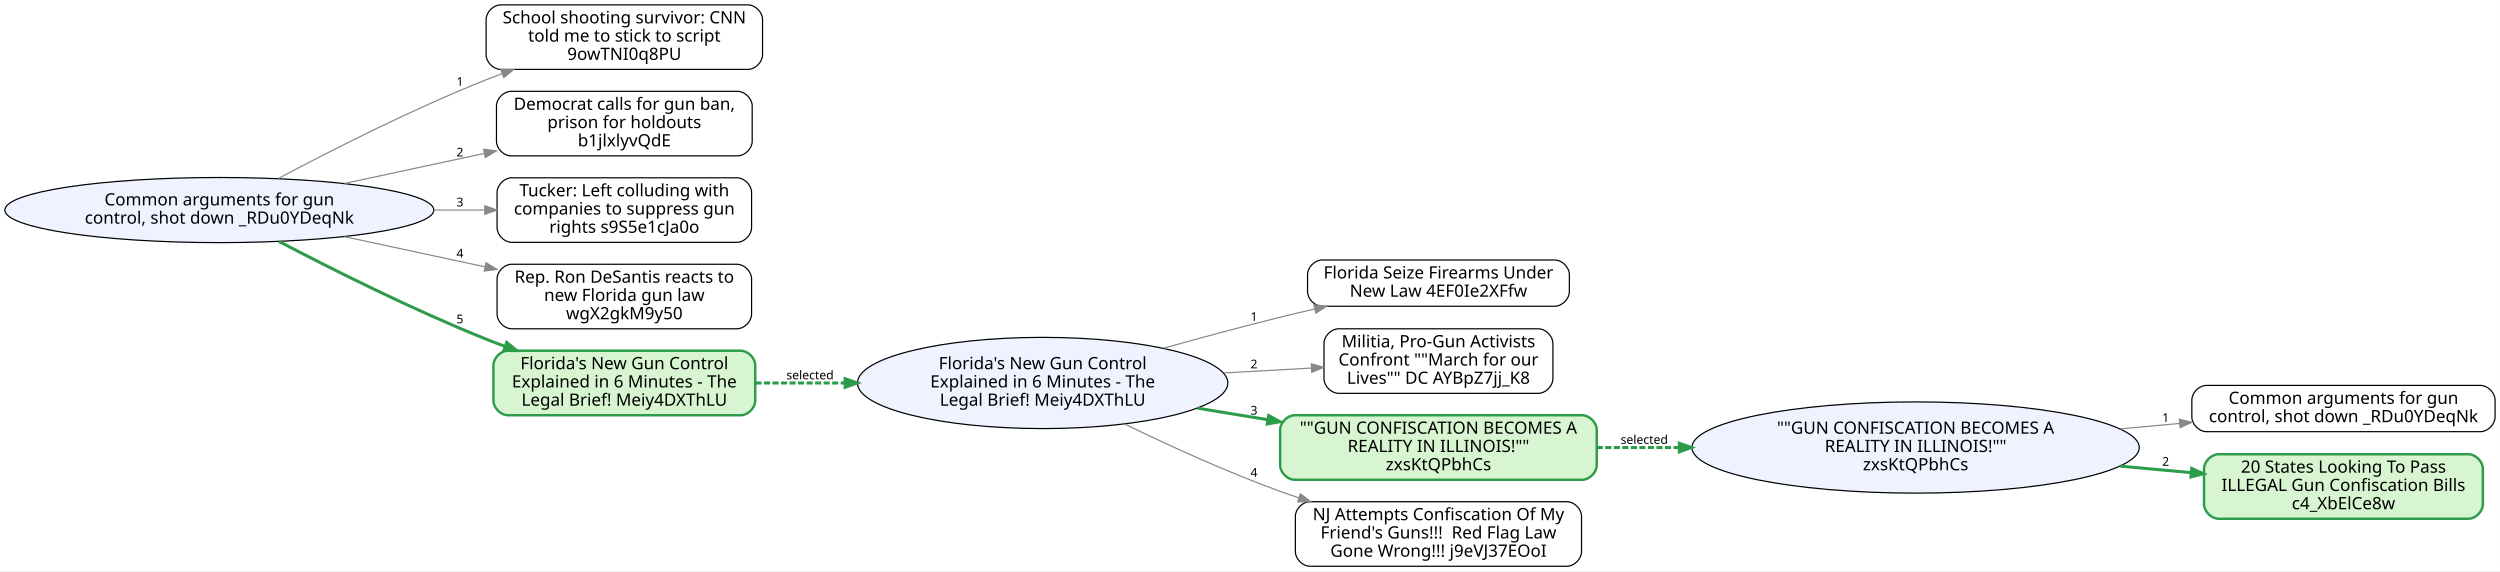
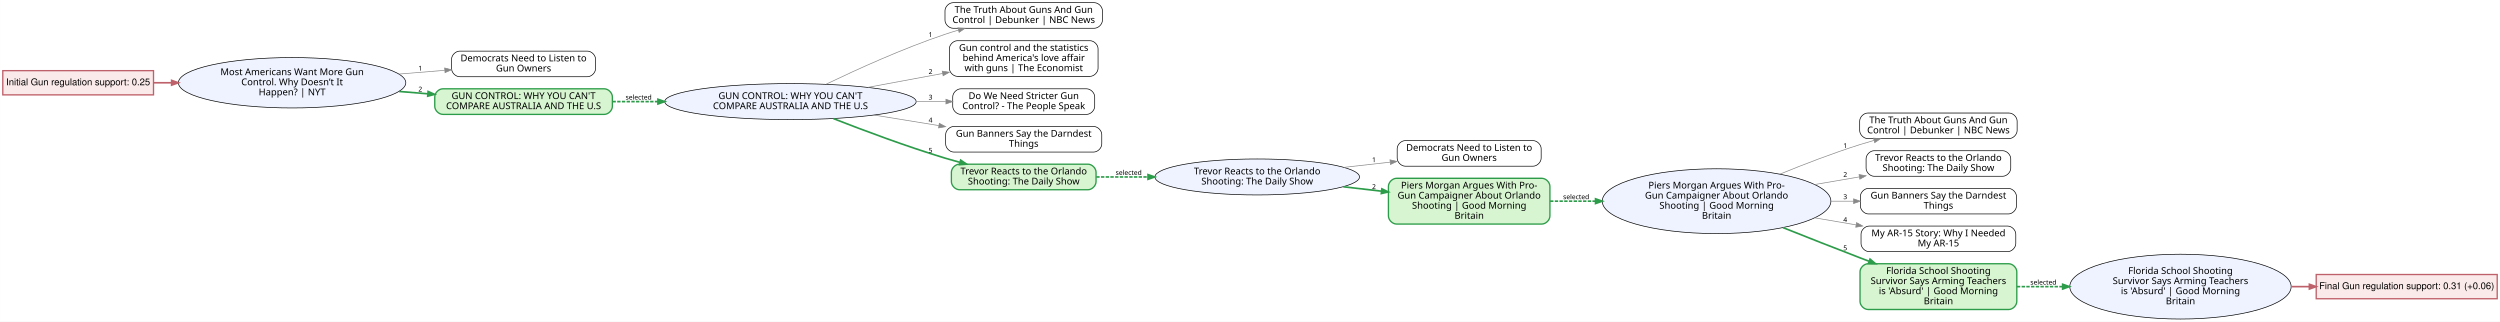
- <svg xmlns="http://www.w3.org/2000/svg" width="2053pt" height="469pt" viewBox="0.00 0.00 2052.89 469.00">
-   <g id="graph0" class="graph" transform="scale(1 1) rotate(0) translate(4 465)">
-     <polygon fill="white" stroke="transparent" points="-4,4 -4,-465 2048.89,-465 2048.89,4 -4,4" />
+ <svg xmlns="http://www.w3.org/2000/svg" width="3715pt" height="478pt" viewBox="0.00 0.00 3715.33 478.08">
+   <g id="graph0" class="graph" transform="scale(1 1) rotate(0) translate(4 474.08)">
+     <polygon fill="white" stroke="transparent" points="-4,4 -4,-474.08 3711.33,-474.08 3711.33,4 -4,4" />
    <g id="node1" class="node">
-       <ellipse fill="#eef3ff" stroke="black" cx="176.07" cy="-292.5" rx="176.14" ry="26.74" />
-       <text text-anchor="middle" x="176.07" y="-296.3" font-family="Times-Roman" font-size="14.00">Common arguments for gun</text>
-       <text text-anchor="middle" x="176.07" y="-281.3" font-family="Times-Roman" font-size="14.00">control, shot down _RDu0YDeqNk</text>
+       <polygon fill="#fbeaea" stroke="#bf616a" stroke-width="2" points="224,-369.08 0,-369.08 0,-333.08 224,-333.08 224,-369.08" />
+       <text text-anchor="middle" x="112" y="-347.38" font-family="Helvetica" font-size="14.00">Initial Gun regulation support: 0.25</text>
+     </g>
+     <g id="node3" class="node">
+       <ellipse fill="#eef3ff" stroke="black" cx="430" cy="-351.08" rx="169" ry="37.45" />
+       <text text-anchor="middle" x="430" y="-362.38" font-family="Times-Roman" font-size="14.00">Most Americans Want More Gun</text>
+       <text text-anchor="middle" x="430" y="-347.38" font-family="Times-Roman" font-size="14.00">Control. Why Doesn’t It</text>
+       <text text-anchor="middle" x="430" y="-332.38" font-family="Times-Roman" font-size="14.00">Happen? | NYT</text>
+     </g>
+     <g id="edge18" class="edge">
+       <path fill="none" stroke="#bf616a" stroke-width="2.5" d="M224.41,-351.08C233.06,-351.08 241.91,-351.08 250.86,-351.08" />
+       <polygon fill="#bf616a" stroke="#bf616a" stroke-width="2.5" points="250.98,-354.58 260.98,-351.08 250.98,-347.58 250.98,-354.58" />
    </g>
    <g id="node2" class="node">
-       <path fill="#ffffff" stroke="black" d="M610.14,-461C610.14,-461 407.14,-461 407.14,-461 401.14,-461 395.14,-455 395.14,-449 395.14,-449 395.14,-420 395.14,-420 395.14,-414 401.14,-408 407.14,-408 407.14,-408 610.14,-408 610.14,-408 616.14,-408 622.14,-414 622.14,-420 622.14,-420 622.14,-449 622.14,-449 622.14,-455 616.14,-461 610.14,-461" />
-       <text text-anchor="middle" x="508.64" y="-445.8" font-family="Times-Roman" font-size="14.00">School shooting survivor: CNN</text>
-       <text text-anchor="middle" x="508.64" y="-430.8" font-family="Times-Roman" font-size="14.00">told me to stick to script</text>
-       <text text-anchor="middle" x="508.64" y="-415.8" font-family="Times-Roman" font-size="14.00">9owTNI0q8PU</text>
+       <polygon fill="#fbeaea" stroke="#bf616a" stroke-width="2" points="3707.33,-66.08 3438.33,-66.08 3438.33,-30.08 3707.33,-30.08 3707.33,-66.08" />
+       <text text-anchor="middle" x="3572.83" y="-44.38" font-family="Helvetica" font-size="14.00">Final Gun regulation support: 0.31 (+0.06)</text>
+     </g>
+     <g id="node4" class="node">
+       <path fill="#ffffff" stroke="black" d="M869,-398.08C869,-398.08 679,-398.08 679,-398.08 673,-398.08 667,-392.08 667,-386.08 667,-386.08 667,-372.08 667,-372.08 667,-366.08 673,-360.08 679,-360.08 679,-360.08 869,-360.08 869,-360.08 875,-360.08 881,-366.08 881,-372.08 881,-372.08 881,-386.08 881,-386.08 881,-392.08 875,-398.08 869,-398.08" />
+       <text text-anchor="middle" x="774" y="-382.88" font-family="Times-Roman" font-size="14.00">Democrats Need to Listen to</text>
+       <text text-anchor="middle" x="774" y="-367.88" font-family="Times-Roman" font-size="14.00">Gun Owners</text>
    </g>
    <g id="edge1" class="edge">
-       <path fill="none" stroke="#888888" d="M224.6,-318.48C268.14,-341.64 334.8,-375.48 395.14,-399.5 399.37,-401.18 403.71,-402.84 408.12,-404.46" />
-       <polygon fill="#888888" stroke="#888888" points="407.26,-407.87 417.85,-407.94 409.62,-401.28 407.26,-407.87" />
-       <text text-anchor="middle" x="373.64" y="-394.5" font-family="Times-Roman" font-size="10.00">1</text>
-     </g>
-     <g id="node3" class="node">
-       <path fill="#ffffff" stroke="black" d="M601.64,-390C601.64,-390 415.64,-390 415.64,-390 409.64,-390 403.64,-384 403.64,-378 403.64,-378 403.64,-349 403.64,-349 403.64,-343 409.64,-337 415.64,-337 415.64,-337 601.64,-337 601.64,-337 607.64,-337 613.64,-343 613.64,-349 613.64,-349 613.64,-378 613.64,-378 613.64,-384 607.64,-390 601.64,-390" />
-       <text text-anchor="middle" x="508.64" y="-374.8" font-family="Times-Roman" font-size="14.00">Democrat calls for gun ban,</text>
-       <text text-anchor="middle" x="508.64" y="-359.8" font-family="Times-Roman" font-size="14.00">prison for holdouts</text>
-       <text text-anchor="middle" x="508.64" y="-344.8" font-family="Times-Roman" font-size="14.00">b1jlxlyvQdE</text>
+       <path fill="none" stroke="#888888" d="M588.98,-364.02C611.8,-365.89 634.92,-367.78 656.72,-369.56" />
+       <polygon fill="#888888" stroke="#888888" points="656.72,-373.08 666.97,-370.4 657.29,-366.1 656.72,-373.08" />
+       <text text-anchor="middle" x="620.5" y="-369.08" font-family="Times-Roman" font-size="10.00">1</text>
+     </g>
+     <g id="node5" class="node">
+       <path fill="#d7f5d0" stroke="#2d9c4a" stroke-width="2" d="M894,-342.08C894,-342.08 654,-342.08 654,-342.08 648,-342.08 642,-336.08 642,-330.08 642,-330.08 642,-316.08 642,-316.08 642,-310.08 648,-304.08 654,-304.08 654,-304.08 894,-304.08 894,-304.08 900,-304.08 906,-310.08 906,-316.08 906,-316.08 906,-330.08 906,-330.08 906,-336.08 900,-342.08 894,-342.08" />
+       <text text-anchor="middle" x="774" y="-326.88" font-family="Times-Roman" font-size="14.00">GUN CONTROL: WHY YOU CAN'T</text>
+       <text text-anchor="middle" x="774" y="-311.88" font-family="Times-Roman" font-size="14.00">COMPARE AUSTRALIA AND THE U.S</text>
    </g>
    <g id="edge2" class="edge">
-       <path fill="none" stroke="#888888" d="M278.95,-314.38C315.26,-322.18 356.38,-331.01 393.64,-339.01" />
-       <polygon fill="#888888" stroke="#888888" points="393.02,-342.46 403.53,-341.14 394.49,-335.62 393.02,-342.46" />
-       <text text-anchor="middle" x="373.64" y="-336.5" font-family="Times-Roman" font-size="10.00">2</text>
-     </g>
-     <g id="node4" class="node">
-       <path fill="#ffffff" stroke="black" d="M601.14,-319C601.14,-319 416.14,-319 416.14,-319 410.14,-319 404.14,-313 404.14,-307 404.14,-307 404.14,-278 404.14,-278 404.14,-272 410.14,-266 416.14,-266 416.14,-266 601.14,-266 601.14,-266 607.14,-266 613.14,-272 613.14,-278 613.14,-278 613.14,-307 613.14,-307 613.14,-313 607.14,-319 601.14,-319" />
-       <text text-anchor="middle" x="508.64" y="-303.8" font-family="Times-Roman" font-size="14.00">Tucker: Left colluding with</text>
-       <text text-anchor="middle" x="508.64" y="-288.8" font-family="Times-Roman" font-size="14.00">companies to suppress gun</text>
-       <text text-anchor="middle" x="508.64" y="-273.8" font-family="Times-Roman" font-size="14.00">rights s9S5e1cJa0o</text>
+       <path fill="none" stroke="#2d9c4a" stroke-width="2.5" d="M588.98,-338.15C603.21,-336.98 617.55,-335.81 631.62,-334.66" />
+       <polygon fill="#2d9c4a" stroke="#2d9c4a" stroke-width="2.5" points="632.13,-338.13 641.81,-333.82 631.56,-331.15 632.13,-338.13" />
+       <text text-anchor="middle" x="620.5" y="-338.08" font-family="Times-Roman" font-size="10.00">2</text>
+     </g>
+     <g id="node6" class="node">
+       <ellipse fill="#eef3ff" stroke="black" cx="1170.67" cy="-323.08" rx="186.85" ry="26.74" />
+       <text text-anchor="middle" x="1170.67" y="-326.88" font-family="Times-Roman" font-size="14.00">GUN CONTROL: WHY YOU CAN'T</text>
+       <text text-anchor="middle" x="1170.67" y="-311.88" font-family="Times-Roman" font-size="14.00">COMPARE AUSTRALIA AND THE U.S</text>
+     </g>
+     <g id="edge15" class="edge">
+       <path fill="none" stroke="#2d9c4a" stroke-width="2.5" stroke-dasharray="5,2" d="M906.14,-323.08C927.83,-323.08 950.73,-323.08 973.6,-323.08" />
+       <polygon fill="#2d9c4a" stroke="#2d9c4a" stroke-width="2.5" points="973.75,-326.58 983.75,-323.08 973.75,-319.58 973.75,-326.58" />
+       <text text-anchor="middle" x="945" y="-326.08" font-family="Times-Roman" font-size="10.00">selected</text>
+     </g>
+     <g id="node7" class="node">
+       <path fill="#ffffff" stroke="black" d="M1622.35,-470.08C1622.35,-470.08 1412.35,-470.08 1412.35,-470.08 1406.35,-470.08 1400.35,-464.08 1400.35,-458.08 1400.35,-458.08 1400.35,-444.08 1400.35,-444.08 1400.35,-438.08 1406.35,-432.08 1412.35,-432.08 1412.35,-432.08 1622.35,-432.08 1622.35,-432.08 1628.35,-432.08 1634.35,-438.08 1634.35,-444.08 1634.35,-444.08 1634.35,-458.08 1634.35,-458.08 1634.35,-464.08 1628.35,-470.08 1622.35,-470.08" />
+       <text text-anchor="middle" x="1517.35" y="-454.88" font-family="Times-Roman" font-size="14.00">The Truth About Guns And Gun</text>
+       <text text-anchor="middle" x="1517.35" y="-439.88" font-family="Times-Roman" font-size="14.00">Control | Debunker | NBC News</text>
    </g>
    <g id="edge3" class="edge">
-       <path fill="none" stroke="#888888" d="M352.52,-292.5C366.56,-292.5 380.5,-292.5 393.93,-292.5" />
-       <polygon fill="#888888" stroke="#888888" points="394.1,-296 404.1,-292.5 394.1,-289 394.1,-296" />
-       <text text-anchor="middle" x="373.64" y="-295.5" font-family="Times-Roman" font-size="10.00">3</text>
-     </g>
-     <g id="node5" class="node">
-       <path fill="#ffffff" stroke="black" d="M601.14,-248C601.14,-248 416.14,-248 416.14,-248 410.14,-248 404.14,-242 404.14,-236 404.14,-236 404.14,-207 404.14,-207 404.14,-201 410.14,-195 416.14,-195 416.14,-195 601.14,-195 601.14,-195 607.14,-195 613.14,-201 613.14,-207 613.14,-207 613.14,-236 613.14,-236 613.14,-242 607.14,-248 601.14,-248" />
-       <text text-anchor="middle" x="508.64" y="-232.8" font-family="Times-Roman" font-size="14.00">Rep. Ron DeSantis reacts to</text>
-       <text text-anchor="middle" x="508.64" y="-217.8" font-family="Times-Roman" font-size="14.00">new Florida gun law</text>
-       <text text-anchor="middle" x="508.64" y="-202.8" font-family="Times-Roman" font-size="14.00">wgX2gkM9y50</text>
+       <path fill="none" stroke="#888888" d="M1223.77,-349C1269.47,-370.97 1338.13,-402.15 1400.35,-423.08 1406.75,-425.24 1413.4,-427.29 1420.13,-429.25" />
+       <polygon fill="#888888" stroke="#888888" points="1419.46,-432.69 1430.03,-432.03 1421.35,-425.96 1419.46,-432.69" />
+       <text text-anchor="middle" x="1378.85" y="-419.08" font-family="Times-Roman" font-size="10.00">1</text>
+     </g>
+     <g id="node8" class="node">
+       <path fill="#ffffff" stroke="black" d="M1615.85,-413.58C1615.85,-413.58 1418.85,-413.58 1418.85,-413.58 1412.85,-413.58 1406.85,-407.58 1406.85,-401.58 1406.85,-401.58 1406.85,-372.58 1406.85,-372.58 1406.85,-366.58 1412.85,-360.58 1418.85,-360.58 1418.85,-360.58 1615.85,-360.58 1615.85,-360.58 1621.85,-360.58 1627.85,-366.58 1627.85,-372.58 1627.85,-372.58 1627.85,-401.58 1627.85,-401.58 1627.85,-407.58 1621.85,-413.58 1615.85,-413.58" />
+       <text text-anchor="middle" x="1517.35" y="-398.38" font-family="Times-Roman" font-size="14.00">Gun control and the statistics</text>
+       <text text-anchor="middle" x="1517.35" y="-383.38" font-family="Times-Roman" font-size="14.00">behind America's love affair</text>
+       <text text-anchor="middle" x="1517.35" y="-368.38" font-family="Times-Roman" font-size="14.00">with guns | The Economist</text>
    </g>
    <g id="edge4" class="edge">
-       <path fill="none" stroke="#888888" d="M278.95,-270.62C315.43,-262.78 356.77,-253.9 394.18,-245.87" />
-       <polygon fill="#888888" stroke="#888888" points="395.06,-249.26 404.1,-243.74 393.59,-242.42 395.06,-249.26" />
-       <text text-anchor="middle" x="373.64" y="-253.5" font-family="Times-Roman" font-size="10.00">4</text>
-     </g>
-     <g id="node6" class="node">
-       <path fill="#d7f5d0" stroke="#2d9c4a" stroke-width="2" d="M604.14,-177C604.14,-177 413.14,-177 413.14,-177 407.14,-177 401.14,-171 401.14,-165 401.14,-165 401.14,-136 401.14,-136 401.14,-130 407.14,-124 413.14,-124 413.14,-124 604.14,-124 604.14,-124 610.14,-124 616.14,-130 616.14,-136 616.14,-136 616.14,-165 616.14,-165 616.14,-171 610.14,-177 604.14,-177" />
-       <text text-anchor="middle" x="508.64" y="-161.8" font-family="Times-Roman" font-size="14.00">Florida's New Gun Control</text>
-       <text text-anchor="middle" x="508.64" y="-146.8" font-family="Times-Roman" font-size="14.00">Explained in 6 Minutes - The</text>
-       <text text-anchor="middle" x="508.64" y="-131.8" font-family="Times-Roman" font-size="14.00">Legal Brief! Meiy4DXThLU</text>
+       <path fill="none" stroke="#888888" d="M1285.97,-344.31C1321.52,-350.91 1360.81,-358.2 1396.72,-364.87" />
+       <polygon fill="#888888" stroke="#888888" points="1396.28,-368.35 1406.75,-366.73 1397.56,-361.47 1396.28,-368.35" />
+       <text text-anchor="middle" x="1378.85" y="-364.08" font-family="Times-Roman" font-size="10.00">2</text>
+     </g>
+     <g id="node9" class="node">
+       <path fill="#ffffff" stroke="black" d="M1610.85,-342.08C1610.85,-342.08 1423.85,-342.08 1423.85,-342.08 1417.85,-342.08 1411.85,-336.08 1411.85,-330.08 1411.85,-330.08 1411.85,-316.08 1411.85,-316.08 1411.85,-310.08 1417.85,-304.08 1423.85,-304.08 1423.85,-304.08 1610.85,-304.08 1610.85,-304.08 1616.85,-304.08 1622.85,-310.08 1622.85,-316.08 1622.85,-316.08 1622.85,-330.08 1622.85,-330.08 1622.85,-336.08 1616.85,-342.08 1610.85,-342.08" />
+       <text text-anchor="middle" x="1517.35" y="-326.88" font-family="Times-Roman" font-size="14.00">Do We Need Stricter Gun</text>
+       <text text-anchor="middle" x="1517.35" y="-311.88" font-family="Times-Roman" font-size="14.00">Control? - The People Speak</text>
    </g>
    <g id="edge5" class="edge">
-       <path fill="none" stroke="#2d9c4a" stroke-width="2.5" d="M225.11,-266.69C268.7,-243.85 335.16,-210.53 395.14,-186.5 400.2,-184.47 405.41,-182.48 410.71,-180.54" />
-       <polygon fill="#2d9c4a" stroke="#2d9c4a" stroke-width="2.5" points="412.07,-183.77 420.29,-177.09 409.7,-177.18 412.07,-183.77" />
-       <text text-anchor="middle" x="373.64" y="-199.5" font-family="Times-Roman" font-size="10.00">5</text>
-     </g>
-     <g id="node7" class="node">
-       <ellipse fill="#eef3ff" stroke="black" cx="852.17" cy="-150.5" rx="152.06" ry="37.45" />
-       <text text-anchor="middle" x="852.17" y="-161.8" font-family="Times-Roman" font-size="14.00">Florida's New Gun Control</text>
-       <text text-anchor="middle" x="852.17" y="-146.8" font-family="Times-Roman" font-size="14.00">Explained in 6 Minutes - The</text>
-       <text text-anchor="middle" x="852.17" y="-131.8" font-family="Times-Roman" font-size="14.00">Legal Brief! Meiy4DXThLU</text>
+       <path fill="none" stroke="#888888" d="M1357.38,-323.08C1372.36,-323.08 1387.21,-323.08 1401.47,-323.08" />
+       <polygon fill="#888888" stroke="#888888" points="1401.74,-326.58 1411.74,-323.08 1401.74,-319.58 1401.74,-326.58" />
+       <text text-anchor="middle" x="1378.85" y="-326.08" font-family="Times-Roman" font-size="10.00">3</text>
+     </g>
+     <g id="node10" class="node">
+       <path fill="#ffffff" stroke="black" d="M1621.35,-286.08C1621.35,-286.08 1413.35,-286.08 1413.35,-286.08 1407.35,-286.08 1401.35,-280.08 1401.35,-274.08 1401.35,-274.08 1401.35,-260.08 1401.35,-260.08 1401.35,-254.08 1407.35,-248.08 1413.35,-248.08 1413.35,-248.08 1621.35,-248.08 1621.35,-248.08 1627.35,-248.08 1633.35,-254.08 1633.35,-260.08 1633.35,-260.08 1633.35,-274.08 1633.35,-274.08 1633.35,-280.08 1627.35,-286.08 1621.35,-286.08" />
+       <text text-anchor="middle" x="1517.35" y="-270.88" font-family="Times-Roman" font-size="14.00">Gun Banners Say the Darndest</text>
+       <text text-anchor="middle" x="1517.35" y="-255.88" font-family="Times-Roman" font-size="14.00">Things</text>
+     </g>
+     <g id="edge6" class="edge">
+       <path fill="none" stroke="#888888" d="M1295.14,-303.02C1326.34,-297.96 1359.87,-292.51 1391.15,-287.42" />
+       <polygon fill="#888888" stroke="#888888" points="1391.91,-290.85 1401.22,-285.79 1390.79,-283.94 1391.91,-290.85" />
+       <text text-anchor="middle" x="1378.85" y="-292.08" font-family="Times-Roman" font-size="10.00">4</text>
+     </g>
+     <g id="node11" class="node">
+       <path fill="#d7f5d0" stroke="#2d9c4a" stroke-width="2" d="M1612.85,-230.08C1612.85,-230.08 1421.85,-230.08 1421.85,-230.08 1415.85,-230.08 1409.85,-224.08 1409.85,-218.08 1409.85,-218.08 1409.85,-204.08 1409.85,-204.08 1409.85,-198.08 1415.85,-192.08 1421.85,-192.08 1421.85,-192.08 1612.85,-192.08 1612.85,-192.08 1618.85,-192.08 1624.85,-198.08 1624.85,-204.08 1624.85,-204.08 1624.85,-218.08 1624.85,-218.08 1624.85,-224.08 1618.85,-230.08 1612.85,-230.08" />
+       <text text-anchor="middle" x="1517.35" y="-214.88" font-family="Times-Roman" font-size="14.00">Trevor Reacts to the Orlando</text>
+       <text text-anchor="middle" x="1517.35" y="-199.88" font-family="Times-Roman" font-size="14.00">Shooting: The Daily Show</text>
+     </g>
+     <g id="edge7" class="edge">
+       <path fill="none" stroke="#2d9c4a" stroke-width="2.5" d="M1234.59,-297.75C1280.16,-279.95 1343.48,-256.33 1400.35,-239.08 1407.52,-236.91 1414.97,-234.79 1422.5,-232.76" />
+       <polygon fill="#2d9c4a" stroke="#2d9c4a" stroke-width="2.5" points="1423.63,-236.08 1432.4,-230.13 1421.84,-229.31 1423.63,-236.08" />
+       <text text-anchor="middle" x="1378.85" y="-247.08" font-family="Times-Roman" font-size="10.00">5</text>
+     </g>
+     <g id="node12" class="node">
+       <ellipse fill="#eef3ff" stroke="black" cx="1864.38" cy="-211.08" rx="152.06" ry="26.74" />
+       <text text-anchor="middle" x="1864.38" y="-214.88" font-family="Times-Roman" font-size="14.00">Trevor Reacts to the Orlando</text>
+       <text text-anchor="middle" x="1864.38" y="-199.88" font-family="Times-Roman" font-size="14.00">Shooting: The Daily Show</text>
+     </g>
+     <g id="edge16" class="edge">
+       <path fill="none" stroke="#2d9c4a" stroke-width="2.5" stroke-dasharray="5,2" d="M1625.16,-211.08C1649.44,-211.08 1675.77,-211.08 1701.77,-211.08" />
+       <polygon fill="#2d9c4a" stroke="#2d9c4a" stroke-width="2.5" points="1702.1,-214.58 1712.1,-211.08 1702.1,-207.58 1702.1,-214.58" />
+       <text text-anchor="middle" x="1673.35" y="-214.08" font-family="Times-Roman" font-size="10.00">selected</text>
+     </g>
+     <g id="node13" class="node">
+       <path fill="#ffffff" stroke="black" d="M2274.41,-265.08C2274.41,-265.08 2084.41,-265.08 2084.41,-265.08 2078.41,-265.08 2072.41,-259.08 2072.41,-253.08 2072.41,-253.08 2072.41,-239.08 2072.41,-239.08 2072.41,-233.08 2078.41,-227.08 2084.41,-227.08 2084.41,-227.08 2274.41,-227.08 2274.41,-227.08 2280.41,-227.08 2286.41,-233.08 2286.41,-239.08 2286.41,-239.08 2286.41,-253.08 2286.41,-253.08 2286.41,-259.08 2280.41,-265.08 2274.41,-265.08" />
+       <text text-anchor="middle" x="2179.41" y="-249.88" font-family="Times-Roman" font-size="14.00">Democrats Need to Listen to</text>
+       <text text-anchor="middle" x="2179.41" y="-234.88" font-family="Times-Roman" font-size="14.00">Gun Owners</text>
+     </g>
+     <g id="edge8" class="edge">
+       <path fill="none" stroke="#888888" d="M1993.15,-225.37C2015.87,-227.91 2039.43,-230.54 2061.82,-233.05" />
+       <polygon fill="#888888" stroke="#888888" points="2061.7,-236.56 2072.02,-234.19 2062.47,-229.6 2061.7,-236.56" />
+       <text text-anchor="middle" x="2037.91" y="-233.08" font-family="Times-Roman" font-size="10.00">1</text>
+     </g>
+     <g id="node14" class="node">
+       <path fill="#d7f5d0" stroke="#2d9c4a" stroke-width="2" d="M2287.41,-209.08C2287.41,-209.08 2071.41,-209.08 2071.41,-209.08 2065.41,-209.08 2059.41,-203.08 2059.41,-197.08 2059.41,-197.08 2059.41,-153.08 2059.41,-153.08 2059.41,-147.08 2065.41,-141.08 2071.41,-141.08 2071.41,-141.08 2287.41,-141.08 2287.41,-141.08 2293.41,-141.08 2299.41,-147.08 2299.41,-153.08 2299.41,-153.08 2299.41,-197.08 2299.41,-197.08 2299.41,-203.08 2293.41,-209.08 2287.41,-209.08" />
+       <text text-anchor="middle" x="2179.41" y="-193.88" font-family="Times-Roman" font-size="14.00">Piers Morgan Argues With Pro-</text>
+       <text text-anchor="middle" x="2179.41" y="-178.88" font-family="Times-Roman" font-size="14.00">Gun Campaigner About Orlando</text>
+       <text text-anchor="middle" x="2179.41" y="-163.88" font-family="Times-Roman" font-size="14.00">Shooting | Good Morning</text>
+       <text text-anchor="middle" x="2179.41" y="-148.88" font-family="Times-Roman" font-size="14.00">Britain</text>
+     </g>
+     <g id="edge9" class="edge">
+       <path fill="none" stroke="#2d9c4a" stroke-width="2.5" d="M1992.25,-196.49C2010.99,-194.34 2030.33,-192.11 2049.13,-189.95" />
+       <polygon fill="#2d9c4a" stroke="#2d9c4a" stroke-width="2.5" points="2049.67,-193.41 2059.2,-188.79 2048.87,-186.46 2049.67,-193.41" />
+       <text text-anchor="middle" x="2037.91" y="-193.08" font-family="Times-Roman" font-size="10.00">2</text>
+     </g>
+     <g id="node15" class="node">
+       <ellipse fill="#eef3ff" stroke="black" cx="2547.11" cy="-175.08" rx="169.91" ry="48.17" />
+       <text text-anchor="middle" x="2547.11" y="-193.88" font-family="Times-Roman" font-size="14.00">Piers Morgan Argues With Pro-</text>
+       <text text-anchor="middle" x="2547.11" y="-178.88" font-family="Times-Roman" font-size="14.00">Gun Campaigner About Orlando</text>
+       <text text-anchor="middle" x="2547.11" y="-163.88" font-family="Times-Roman" font-size="14.00">Shooting | Good Morning</text>
+       <text text-anchor="middle" x="2547.11" y="-148.88" font-family="Times-Roman" font-size="14.00">Britain</text>
+     </g>
+     <g id="edge17" class="edge">
+       <path fill="none" stroke="#2d9c4a" stroke-width="2.5" stroke-dasharray="5,2" d="M2299.65,-175.08C2321.25,-175.08 2344.21,-175.08 2367.09,-175.08" />
+       <polygon fill="#2d9c4a" stroke="#2d9c4a" stroke-width="2.5" points="2367.24,-178.58 2377.24,-175.08 2367.24,-171.58 2367.24,-178.58" />
+       <text text-anchor="middle" x="2338.41" y="-178.08" font-family="Times-Roman" font-size="10.00">selected</text>
+     </g>
+     <g id="node16" class="node">
+       <path fill="#ffffff" stroke="black" d="M2981.82,-306.08C2981.82,-306.08 2771.82,-306.08 2771.82,-306.08 2765.82,-306.08 2759.82,-300.08 2759.82,-294.08 2759.82,-294.08 2759.82,-280.08 2759.82,-280.08 2759.82,-274.08 2765.82,-268.08 2771.82,-268.08 2771.82,-268.08 2981.82,-268.08 2981.82,-268.08 2987.82,-268.08 2993.82,-274.08 2993.82,-280.08 2993.82,-280.08 2993.82,-294.08 2993.82,-294.08 2993.82,-300.08 2987.82,-306.08 2981.82,-306.08" />
+       <text text-anchor="middle" x="2876.82" y="-290.88" font-family="Times-Roman" font-size="14.00">The Truth About Guns And Gun</text>
+       <text text-anchor="middle" x="2876.82" y="-275.88" font-family="Times-Roman" font-size="14.00">Control | Debunker | NBC News</text>
+     </g>
+     <g id="edge10" class="edge">
+       <path fill="none" stroke="#888888" d="M2640.88,-215.17C2677.52,-230.14 2720.24,-246.52 2759.82,-259.08 2766.67,-261.26 2773.8,-263.36 2781.01,-265.37" />
+       <polygon fill="#888888" stroke="#888888" points="2780.29,-268.8 2790.86,-268.04 2782.12,-262.04 2780.29,-268.8" />
+       <text text-anchor="middle" x="2738.32" y="-254.08" font-family="Times-Roman" font-size="10.00">1</text>
+     </g>
+     <g id="node17" class="node">
+       <path fill="#ffffff" stroke="black" d="M2972.32,-250.08C2972.32,-250.08 2781.32,-250.08 2781.32,-250.08 2775.32,-250.08 2769.32,-244.08 2769.32,-238.08 2769.32,-238.08 2769.32,-224.08 2769.32,-224.08 2769.32,-218.08 2775.32,-212.08 2781.32,-212.08 2781.32,-212.08 2972.32,-212.08 2972.32,-212.08 2978.32,-212.08 2984.32,-218.08 2984.32,-224.08 2984.32,-224.08 2984.32,-238.08 2984.32,-238.08 2984.32,-244.08 2978.32,-250.08 2972.32,-250.08" />
+       <text text-anchor="middle" x="2876.82" y="-234.88" font-family="Times-Roman" font-size="14.00">Trevor Reacts to the Orlando</text>
+       <text text-anchor="middle" x="2876.82" y="-219.88" font-family="Times-Roman" font-size="14.00">Shooting: The Daily Show</text>
+     </g>
+     <g id="edge11" class="edge">
+       <path fill="none" stroke="#888888" d="M2692.8,-199.81C2715,-203.6 2737.68,-207.48 2759.18,-211.15" />
+       <polygon fill="#888888" stroke="#888888" points="2758.85,-214.65 2769.29,-212.88 2760.03,-207.75 2758.85,-214.65" />
+       <text text-anchor="middle" x="2738.32" y="-211.08" font-family="Times-Roman" font-size="10.00">2</text>
+     </g>
+     <g id="node18" class="node">
+       <path fill="#ffffff" stroke="black" d="M2980.82,-194.08C2980.82,-194.08 2772.82,-194.08 2772.82,-194.08 2766.82,-194.08 2760.82,-188.08 2760.82,-182.08 2760.82,-182.08 2760.82,-168.08 2760.82,-168.08 2760.82,-162.08 2766.82,-156.08 2772.82,-156.08 2772.82,-156.08 2980.82,-156.08 2980.82,-156.08 2986.82,-156.08 2992.82,-162.08 2992.82,-168.08 2992.82,-168.08 2992.82,-182.08 2992.82,-182.08 2992.82,-188.08 2986.82,-194.08 2980.82,-194.08" />
+       <text text-anchor="middle" x="2876.82" y="-178.88" font-family="Times-Roman" font-size="14.00">Gun Banners Say the Darndest</text>
+       <text text-anchor="middle" x="2876.82" y="-163.88" font-family="Times-Roman" font-size="14.00">Things</text>
    </g>
    <g id="edge12" class="edge">
-       <path fill="none" stroke="#2d9c4a" stroke-width="2.5" stroke-dasharray="5,2" d="M616.3,-150.5C639.6,-150.5 664.78,-150.5 689.69,-150.5" />
-       <polygon fill="#2d9c4a" stroke="#2d9c4a" stroke-width="2.5" points="689.96,-154 699.96,-150.5 689.96,-147 689.96,-154" />
-       <text text-anchor="middle" x="661.14" y="-153.5" font-family="Times-Roman" font-size="10.00">selected</text>
-     </g>
-     <g id="node8" class="node">
-       <path fill="#ffffff" stroke="black" d="M1272.7,-251.5C1272.7,-251.5 1081.7,-251.5 1081.7,-251.5 1075.7,-251.5 1069.7,-245.5 1069.7,-239.5 1069.7,-239.5 1069.7,-225.5 1069.7,-225.5 1069.7,-219.5 1075.7,-213.5 1081.7,-213.5 1081.7,-213.5 1272.7,-213.5 1272.7,-213.5 1278.7,-213.5 1284.7,-219.5 1284.7,-225.5 1284.7,-225.5 1284.7,-239.5 1284.7,-239.5 1284.7,-245.5 1278.7,-251.5 1272.7,-251.5" />
-       <text text-anchor="middle" x="1177.2" y="-236.3" font-family="Times-Roman" font-size="14.00">Florida Seize Firearms Under</text>
-       <text text-anchor="middle" x="1177.2" y="-221.3" font-family="Times-Roman" font-size="14.00">New Law 4EF0Ie2XFfw</text>
-     </g>
-     <g id="edge6" class="edge">
-       <path fill="none" stroke="#888888" d="M951.58,-179.08C982.13,-187.63 1015.97,-196.77 1047.2,-204.5 1056.36,-206.77 1065.91,-209.03 1075.5,-211.23" />
-       <polygon fill="#888888" stroke="#888888" points="1074.95,-214.7 1085.48,-213.5 1076.5,-207.87 1074.95,-214.7" />
-       <text text-anchor="middle" x="1025.7" y="-201.5" font-family="Times-Roman" font-size="10.00">1</text>
-     </g>
-     <g id="node9" class="node">
-       <path fill="#ffffff" stroke="black" d="M1259.2,-195C1259.2,-195 1095.2,-195 1095.2,-195 1089.2,-195 1083.2,-189 1083.2,-183 1083.2,-183 1083.2,-154 1083.2,-154 1083.2,-148 1089.2,-142 1095.2,-142 1095.2,-142 1259.2,-142 1259.2,-142 1265.2,-142 1271.2,-148 1271.2,-154 1271.2,-154 1271.2,-183 1271.2,-183 1271.2,-189 1265.2,-195 1259.2,-195" />
-       <text text-anchor="middle" x="1177.2" y="-179.8" font-family="Times-Roman" font-size="14.00">Militia, Pro-Gun Activists</text>
-       <text text-anchor="middle" x="1177.2" y="-164.8" font-family="Times-Roman" font-size="14.00">Confront ""March for our</text>
-       <text text-anchor="middle" x="1177.2" y="-149.8" font-family="Times-Roman" font-size="14.00">Lives"" DC AYBpZ7jj_K8</text>
-     </g>
-     <g id="edge7" class="edge">
-       <path fill="none" stroke="#888888" d="M1000.97,-158.74C1025.29,-160.09 1050.01,-161.47 1072.94,-162.75" />
-       <polygon fill="#888888" stroke="#888888" points="1072.81,-166.24 1082.99,-163.31 1073.2,-159.26 1072.81,-166.24" />
-       <text text-anchor="middle" x="1025.7" y="-162.5" font-family="Times-Roman" font-size="10.00">2</text>
-     </g>
-     <g id="node10" class="node">
-       <path fill="#d7f5d0" stroke="#2d9c4a" stroke-width="2" d="M1295.2,-124C1295.2,-124 1059.2,-124 1059.2,-124 1053.2,-124 1047.2,-118 1047.2,-112 1047.2,-112 1047.2,-83 1047.2,-83 1047.2,-77 1053.2,-71 1059.2,-71 1059.2,-71 1295.2,-71 1295.2,-71 1301.2,-71 1307.2,-77 1307.2,-83 1307.2,-83 1307.2,-112 1307.2,-112 1307.2,-118 1301.2,-124 1295.2,-124" />
-       <text text-anchor="middle" x="1177.2" y="-108.8" font-family="Times-Roman" font-size="14.00">""GUN CONFISCATION BECOMES A</text>
-       <text text-anchor="middle" x="1177.2" y="-93.8" font-family="Times-Roman" font-size="14.00">REALITY IN ILLINOIS!""</text>
-       <text text-anchor="middle" x="1177.2" y="-78.8" font-family="Times-Roman" font-size="14.00">zxsKtQPbhCs</text>
-     </g>
-     <g id="edge8" class="edge">
-       <path fill="none" stroke="#2d9c4a" stroke-width="2.5" d="M979.45,-129.78C998.36,-126.68 1017.95,-123.46 1037.11,-120.32" />
-       <polygon fill="#2d9c4a" stroke="#2d9c4a" stroke-width="2.5" points="1037.78,-123.76 1047.08,-118.68 1036.64,-116.85 1037.78,-123.76" />
-       <text text-anchor="middle" x="1025.7" y="-124.5" font-family="Times-Roman" font-size="10.00">3</text>
-     </g>
-     <g id="node11" class="node">
-       <path fill="#ffffff" stroke="black" d="M1282.7,-53C1282.7,-53 1071.7,-53 1071.7,-53 1065.7,-53 1059.7,-47 1059.7,-41 1059.7,-41 1059.7,-12 1059.7,-12 1059.7,-6 1065.7,0 1071.7,0 1071.7,0 1282.7,0 1282.7,0 1288.7,0 1294.7,-6 1294.7,-12 1294.7,-12 1294.7,-41 1294.7,-41 1294.7,-47 1288.7,-53 1282.7,-53" />
-       <text text-anchor="middle" x="1177.2" y="-37.8" font-family="Times-Roman" font-size="14.00">NJ Attempts Confiscation Of My</text>
-       <text text-anchor="middle" x="1177.2" y="-22.8" font-family="Times-Roman" font-size="14.00">Friend's Guns!!!  Red Flag Law</text>
-       <text text-anchor="middle" x="1177.2" y="-7.8" font-family="Times-Roman" font-size="14.00">Gone Wrong!!! j9eVJ37EOoI</text>
-     </g>
-     <g id="edge9" class="edge">
-       <path fill="none" stroke="#888888" d="M919.37,-116.83C956.36,-98.87 1003.64,-77.28 1047.2,-61.5 1052.24,-59.67 1057.43,-57.89 1062.69,-56.16" />
-       <polygon fill="#888888" stroke="#888888" points="1063.77,-59.49 1072.22,-53.1 1061.63,-52.82 1063.77,-59.49" />
-       <text text-anchor="middle" x="1025.7" y="-73.5" font-family="Times-Roman" font-size="10.00">4</text>
-     </g>
-     <g id="node12" class="node">
-       <ellipse fill="#eef3ff" stroke="black" cx="1569.04" cy="-97.5" rx="183.7" ry="37.45" />
-       <text text-anchor="middle" x="1569.04" y="-108.8" font-family="Times-Roman" font-size="14.00">""GUN CONFISCATION BECOMES A</text>
-       <text text-anchor="middle" x="1569.04" y="-93.8" font-family="Times-Roman" font-size="14.00">REALITY IN ILLINOIS!""</text>
-       <text text-anchor="middle" x="1569.04" y="-78.8" font-family="Times-Roman" font-size="14.00">zxsKtQPbhCs</text>
+       <path fill="none" stroke="#888888" d="M2717.24,-175.08C2728.51,-175.08 2739.74,-175.08 2750.72,-175.08" />
+       <polygon fill="#888888" stroke="#888888" points="2750.73,-178.58 2760.73,-175.08 2750.73,-171.58 2750.73,-178.58" />
+       <text text-anchor="middle" x="2738.32" y="-178.08" font-family="Times-Roman" font-size="10.00">3</text>
+     </g>
+     <g id="node19" class="node">
+       <path fill="#ffffff" stroke="black" d="M2979.82,-138.08C2979.82,-138.08 2773.82,-138.08 2773.82,-138.08 2767.82,-138.08 2761.82,-132.08 2761.82,-126.08 2761.82,-126.08 2761.82,-112.08 2761.82,-112.08 2761.82,-106.08 2767.82,-100.08 2773.82,-100.08 2773.82,-100.08 2979.82,-100.08 2979.82,-100.08 2985.82,-100.08 2991.82,-106.08 2991.82,-112.08 2991.82,-112.08 2991.82,-126.08 2991.82,-126.08 2991.82,-132.08 2985.82,-138.08 2979.82,-138.08" />
+       <text text-anchor="middle" x="2876.82" y="-122.88" font-family="Times-Roman" font-size="14.00">My AR-15 Story: Why I Needed</text>
+       <text text-anchor="middle" x="2876.82" y="-107.88" font-family="Times-Roman" font-size="14.00">My AR-15</text>
    </g>
    <g id="edge13" class="edge">
-       <path fill="none" stroke="#2d9c4a" stroke-width="2.5" stroke-dasharray="5,2" d="M1307.2,-97.5C1328.92,-97.5 1351.89,-97.5 1374.83,-97.5" />
-       <polygon fill="#2d9c4a" stroke="#2d9c4a" stroke-width="2.5" points="1375,-101 1385,-97.5 1375,-94 1375,-101" />
-       <text text-anchor="middle" x="1346.2" y="-100.5" font-family="Times-Roman" font-size="10.00">selected</text>
-     </g>
-     <g id="node13" class="node">
-       <path fill="#ffffff" stroke="black" d="M2032.89,-148.5C2032.89,-148.5 1807.89,-148.5 1807.89,-148.5 1801.89,-148.5 1795.89,-142.5 1795.89,-136.5 1795.89,-136.5 1795.89,-122.5 1795.89,-122.5 1795.89,-116.5 1801.89,-110.5 1807.89,-110.5 1807.89,-110.5 2032.89,-110.5 2032.89,-110.5 2038.89,-110.5 2044.89,-116.5 2044.89,-122.5 2044.89,-122.5 2044.89,-136.5 2044.89,-136.5 2044.89,-142.5 2038.89,-148.5 2032.89,-148.5" />
-       <text text-anchor="middle" x="1920.39" y="-133.3" font-family="Times-Roman" font-size="14.00">Common arguments for gun</text>
-       <text text-anchor="middle" x="1920.39" y="-118.3" font-family="Times-Roman" font-size="14.00">control, shot down _RDu0YDeqNk</text>
-     </g>
-     <g id="edge10" class="edge">
-       <path fill="none" stroke="#888888" d="M1737.04,-112.8C1753.3,-114.29 1769.65,-115.78 1785.53,-117.24" />
-       <polygon fill="#888888" stroke="#888888" points="1785.61,-120.76 1795.88,-118.19 1786.25,-113.79 1785.61,-120.76" />
-       <text text-anchor="middle" x="1774.39" y="-118.5" font-family="Times-Roman" font-size="10.00">1</text>
-     </g>
-     <g id="node14" class="node">
-       <path fill="#d7f5d0" stroke="#2d9c4a" stroke-width="2" d="M2022.89,-92C2022.89,-92 1817.89,-92 1817.89,-92 1811.89,-92 1805.89,-86 1805.89,-80 1805.89,-80 1805.89,-51 1805.89,-51 1805.89,-45 1811.89,-39 1817.89,-39 1817.89,-39 2022.89,-39 2022.89,-39 2028.89,-39 2034.89,-45 2034.89,-51 2034.89,-51 2034.89,-80 2034.89,-80 2034.89,-86 2028.89,-92 2022.89,-92" />
-       <text text-anchor="middle" x="1920.39" y="-76.8" font-family="Times-Roman" font-size="14.00">20 States Looking To Pass</text>
-       <text text-anchor="middle" x="1920.39" y="-61.8" font-family="Times-Roman" font-size="14.00">ILLEGAL Gun Confiscation Bills</text>
-       <text text-anchor="middle" x="1920.39" y="-46.8" font-family="Times-Roman" font-size="14.00">c4_XbElCe8w</text>
-     </g>
-     <g id="edge11" class="edge">
-       <path fill="none" stroke="#2d9c4a" stroke-width="2.5" d="M1737.04,-82.2C1756.67,-80.4 1776.43,-78.6 1795.32,-76.86" />
-       <polygon fill="#2d9c4a" stroke="#2d9c4a" stroke-width="2.5" points="1795.78,-80.34 1805.42,-75.94 1795.14,-73.37 1795.78,-80.34" />
-       <text text-anchor="middle" x="1774.39" y="-82.5" font-family="Times-Roman" font-size="10.00">2</text>
+       <path fill="none" stroke="#888888" d="M2692.8,-150.36C2713.34,-146.85 2734.28,-143.27 2754.31,-139.85" />
+       <polygon fill="#888888" stroke="#888888" points="2755.12,-143.26 2764.38,-138.13 2753.94,-136.36 2755.12,-143.26" />
+       <text text-anchor="middle" x="2738.32" y="-144.08" font-family="Times-Roman" font-size="10.00">4</text>
+     </g>
+     <g id="node20" class="node">
+       <path fill="#d7f5d0" stroke="#2d9c4a" stroke-width="2" d="M2981.32,-82.08C2981.32,-82.08 2772.32,-82.08 2772.32,-82.08 2766.32,-82.08 2760.32,-76.08 2760.32,-70.08 2760.32,-70.08 2760.32,-26.08 2760.32,-26.08 2760.32,-20.08 2766.32,-14.08 2772.32,-14.08 2772.32,-14.08 2981.32,-14.08 2981.32,-14.08 2987.32,-14.08 2993.32,-20.08 2993.32,-26.08 2993.32,-26.08 2993.32,-70.08 2993.32,-70.08 2993.32,-76.08 2987.32,-82.08 2981.32,-82.08" />
+       <text text-anchor="middle" x="2876.82" y="-66.88" font-family="Times-Roman" font-size="14.00">Florida School Shooting</text>
+       <text text-anchor="middle" x="2876.82" y="-51.88" font-family="Times-Roman" font-size="14.00">Survivor Says Arming Teachers</text>
+       <text text-anchor="middle" x="2876.82" y="-36.88" font-family="Times-Roman" font-size="14.00">is 'Absurd' | Good Morning</text>
+       <text text-anchor="middle" x="2876.82" y="-21.88" font-family="Times-Roman" font-size="14.00">Britain</text>
+     </g>
+     <g id="edge14" class="edge">
+       <path fill="none" stroke="#2d9c4a" stroke-width="2.5" d="M2645.69,-135.83C2681.51,-121.56 2722.44,-105.42 2759.82,-91.08 2764.34,-89.35 2768.97,-87.58 2773.65,-85.81" />
+       <polygon fill="#2d9c4a" stroke="#2d9c4a" stroke-width="2.5" points="2775.19,-88.97 2783.3,-82.16 2772.71,-82.42 2775.19,-88.97" />
+       <text text-anchor="middle" x="2738.32" y="-102.08" font-family="Times-Roman" font-size="10.00">5</text>
+     </g>
+     <g id="node21" class="node">
+       <ellipse fill="#eef3ff" stroke="black" cx="3236.57" cy="-48.08" rx="164.51" ry="48.17" />
+       <text text-anchor="middle" x="3236.57" y="-66.88" font-family="Times-Roman" font-size="14.00">Florida School Shooting</text>
+       <text text-anchor="middle" x="3236.57" y="-51.88" font-family="Times-Roman" font-size="14.00">Survivor Says Arming Teachers</text>
+       <text text-anchor="middle" x="3236.57" y="-36.88" font-family="Times-Roman" font-size="14.00">is 'Absurd' | Good Morning</text>
+       <text text-anchor="middle" x="3236.57" y="-21.88" font-family="Times-Roman" font-size="14.00">Britain</text>
+     </g>
+     <g id="edge19" class="edge">
+       <path fill="none" stroke="#2d9c4a" stroke-width="2.5" stroke-dasharray="5,2" d="M2993.48,-48.08C3015.17,-48.08 3038.29,-48.08 3061.31,-48.08" />
+       <polygon fill="#2d9c4a" stroke="#2d9c4a" stroke-width="2.5" points="3061.51,-51.58 3071.51,-48.08 3061.51,-44.58 3061.51,-51.58" />
+       <text text-anchor="middle" x="3032.82" y="-51.08" font-family="Times-Roman" font-size="10.00">selected</text>
+     </g>
+     <g id="edge20" class="edge">
+       <path fill="none" stroke="#bf616a" stroke-width="2.5" d="M3401.76,-48.08C3410.54,-48.08 3419.34,-48.08 3428.04,-48.08" />
+       <polygon fill="#bf616a" stroke="#bf616a" stroke-width="2.5" points="3428.22,-51.58 3438.22,-48.08 3428.22,-44.58 3428.22,-51.58" />
    </g>
  </g>
</svg>
